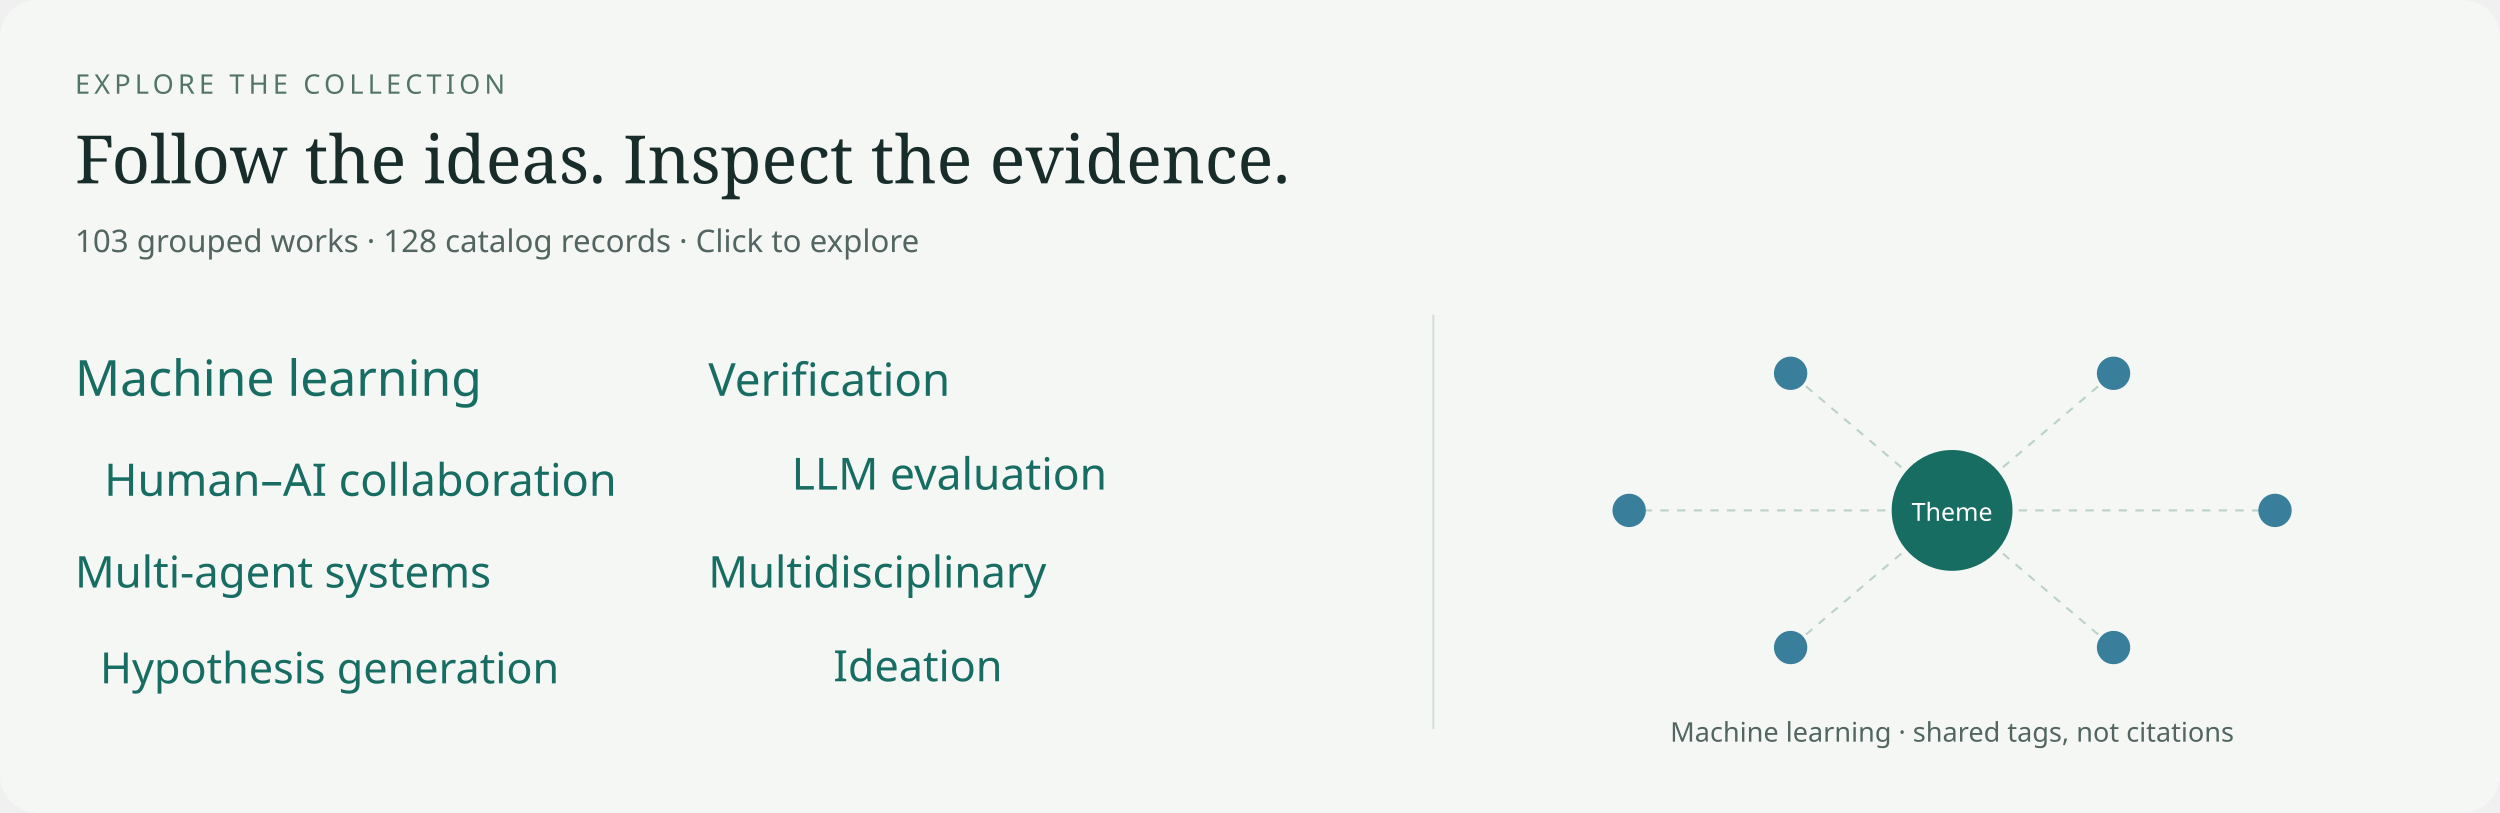
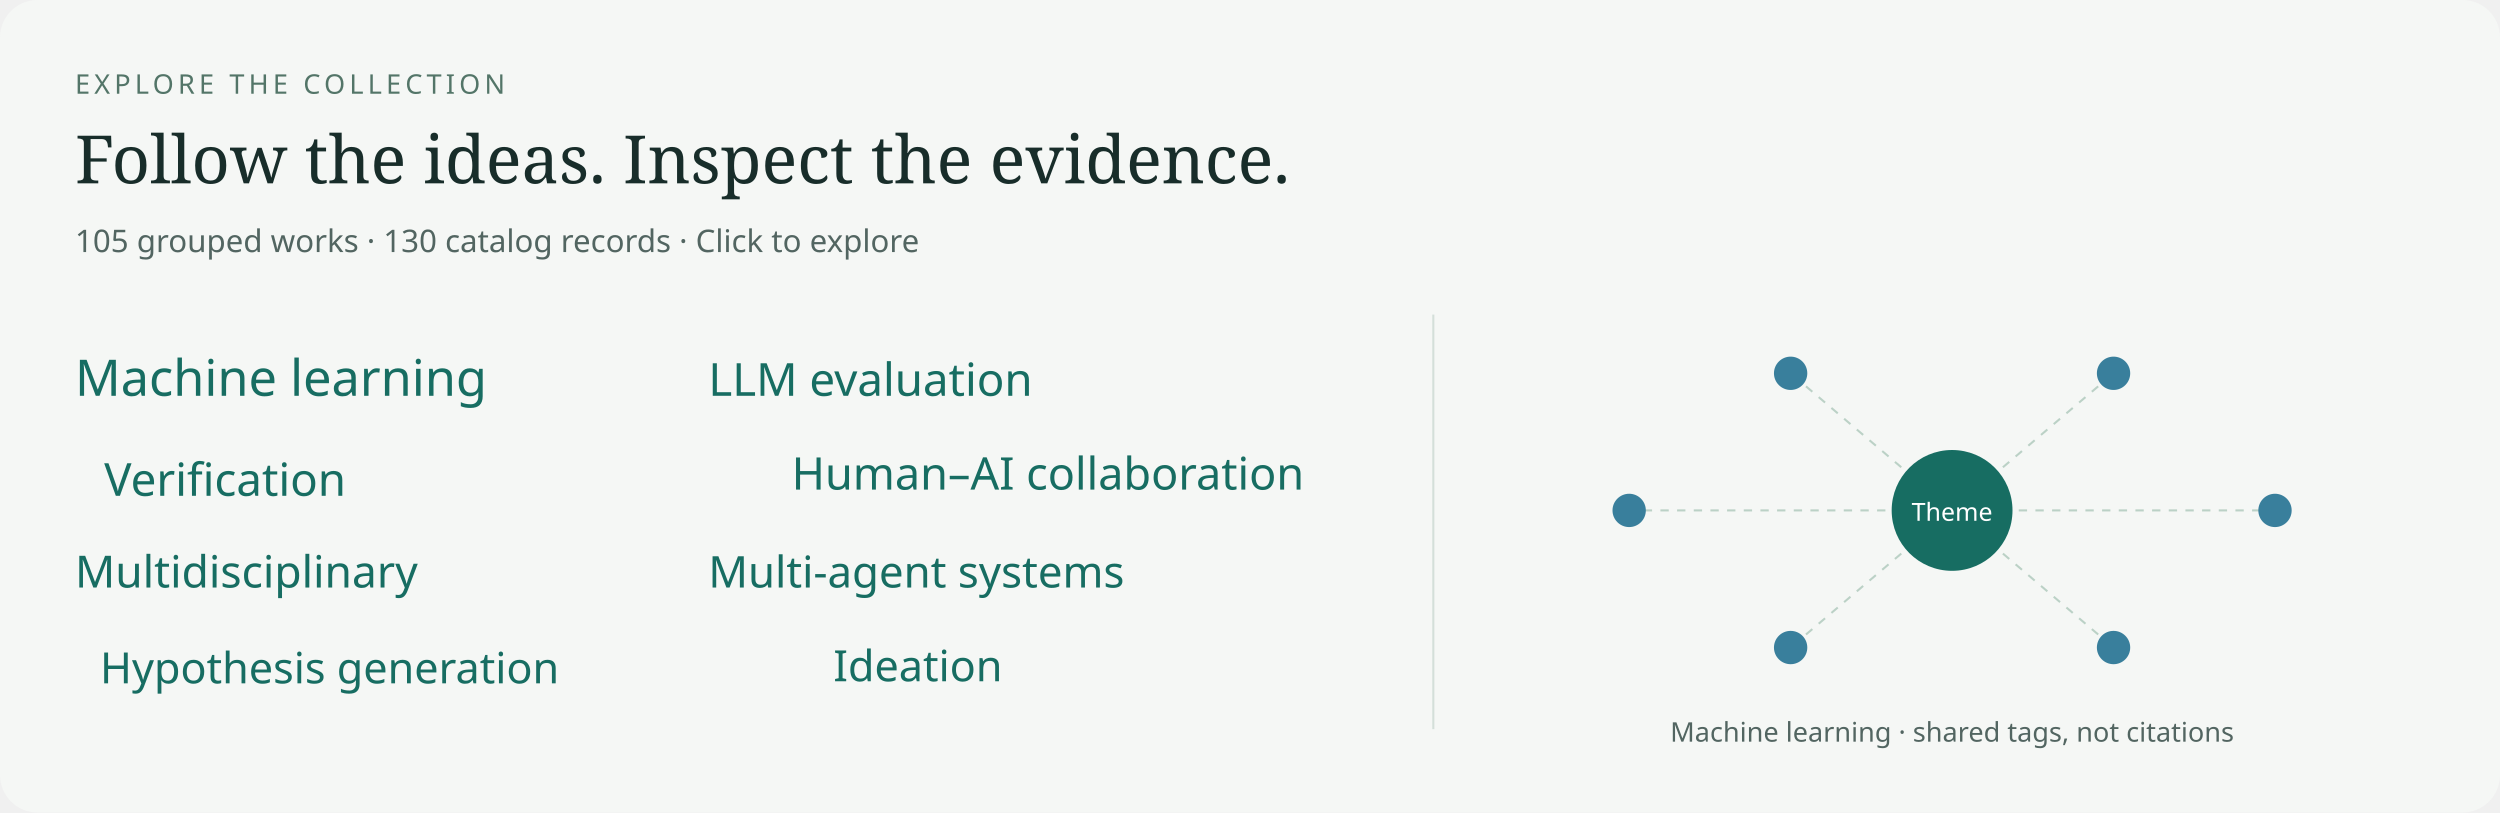
<svg xmlns="http://www.w3.org/2000/svg" width="1200" height="390" viewBox="0 0 1200 390" role="img" aria-labelledby="title desc">
  <rect width="1200" height="390" rx="18" fill="#f5f7f5" />
  <text x="36" y="45" font-family="system-ui,sans-serif" font-size="13" letter-spacing="2" fill="#537568">EXPLORE THE COLLECTION</text>
  <text x="36" y="88" font-family="Georgia,serif" font-size="32" fill="#182d2a">Follow the ideas. Inspect the evidence.</text>
-   <text x="36" y="121" font-family="system-ui,sans-serif" font-size="15" fill="#526561">103 grouped works · 128 catalog records · Click to explore</text>
+   <text x="36" y="121" font-family="system-ui,sans-serif" font-size="15" fill="#526561">105 grouped works · 130 catalog records · Click to explore</text>
  <line x1="688" y1="151" x2="688" y2="350" stroke="#d4dfd9" />
-   <text x="36" y="190" font-family="system-ui,sans-serif" font-size="23.9" fill="#176d62">Machine learning</text>
-   <text x="340" y="190" font-family="system-ui,sans-serif" font-size="21.9" fill="#176d62">Verification</text>
-   <text x="50" y="238" font-family="system-ui,sans-serif" font-size="21.6" fill="#176d62">Human–AI collaboration</text>
-   <text x="380" y="235" font-family="system-ui,sans-serif" font-size="21.3" fill="#176d62">LLM evaluation</text>
-   <text x="36" y="282" font-family="system-ui,sans-serif" font-size="21.0" fill="#176d62">Multi-agent systems</text>
-   <text x="340" y="282" font-family="system-ui,sans-serif" font-size="21.0" fill="#176d62">Multidisciplinary</text>
+   <text x="36" y="190" font-family="system-ui,sans-serif" font-size="24.2" fill="#176d62">Machine learning</text>
+   <text x="340" y="190" font-family="system-ui,sans-serif" font-size="21.9" fill="#176d62">LLM evaluation</text>
+   <text x="50" y="238" font-family="system-ui,sans-serif" font-size="21.9" fill="#176d62">Verification</text>
+   <text x="380" y="235" font-family="system-ui,sans-serif" font-size="21.6" fill="#176d62">Human–AI collaboration</text>
+   <text x="36" y="282" font-family="system-ui,sans-serif" font-size="21.3" fill="#176d62">Multidisciplinary</text>
+   <text x="340" y="282" font-family="system-ui,sans-serif" font-size="21.0" fill="#176d62">Multi-agent systems</text>
  <text x="48" y="328" font-family="system-ui,sans-serif" font-size="20.7" fill="#176d62">Hypothesis generation</text>
  <text x="400" y="327" font-family="system-ui,sans-serif" font-size="20.7" fill="#176d62">Ideation</text>
  <line x1="937" y1="245" x2="1092.0" y2="245.0" stroke="#bbd1c6" stroke-dasharray="4 4" />
  <circle cx="1092.0" cy="245.0" r="8" fill="#397f9c" />
  <line x1="937" y1="245" x2="1014.5" y2="310.818" stroke="#bbd1c6" stroke-dasharray="4 4" />
  <circle cx="1014.5" cy="310.818" r="8" fill="#397f9c" />
  <line x1="937" y1="245" x2="859.5" y2="310.818" stroke="#bbd1c6" stroke-dasharray="4 4" />
  <circle cx="859.5" cy="310.818" r="8" fill="#397f9c" />
  <line x1="937" y1="245" x2="782.0" y2="245.0" stroke="#bbd1c6" stroke-dasharray="4 4" />
  <circle cx="782.0" cy="245.0" r="8" fill="#397f9c" />
  <line x1="937" y1="245" x2="859.5" y2="179.182" stroke="#bbd1c6" stroke-dasharray="4 4" />
  <circle cx="859.5" cy="179.182" r="8" fill="#397f9c" />
  <line x1="937" y1="245" x2="1014.5" y2="179.182" stroke="#bbd1c6" stroke-dasharray="4 4" />
  <circle cx="1014.5" cy="179.182" r="8" fill="#397f9c" />
  <circle cx="937" cy="245" r="29" fill="#176d62" />
  <text x="937" y="250" text-anchor="middle" font-family="system-ui,sans-serif" font-size="12" fill="white">Theme</text>
  <text x="937" y="356" text-anchor="middle" font-family="system-ui,sans-serif" font-size="13" fill="#526561">Machine learning · shared tags, not citations</text>
</svg>
